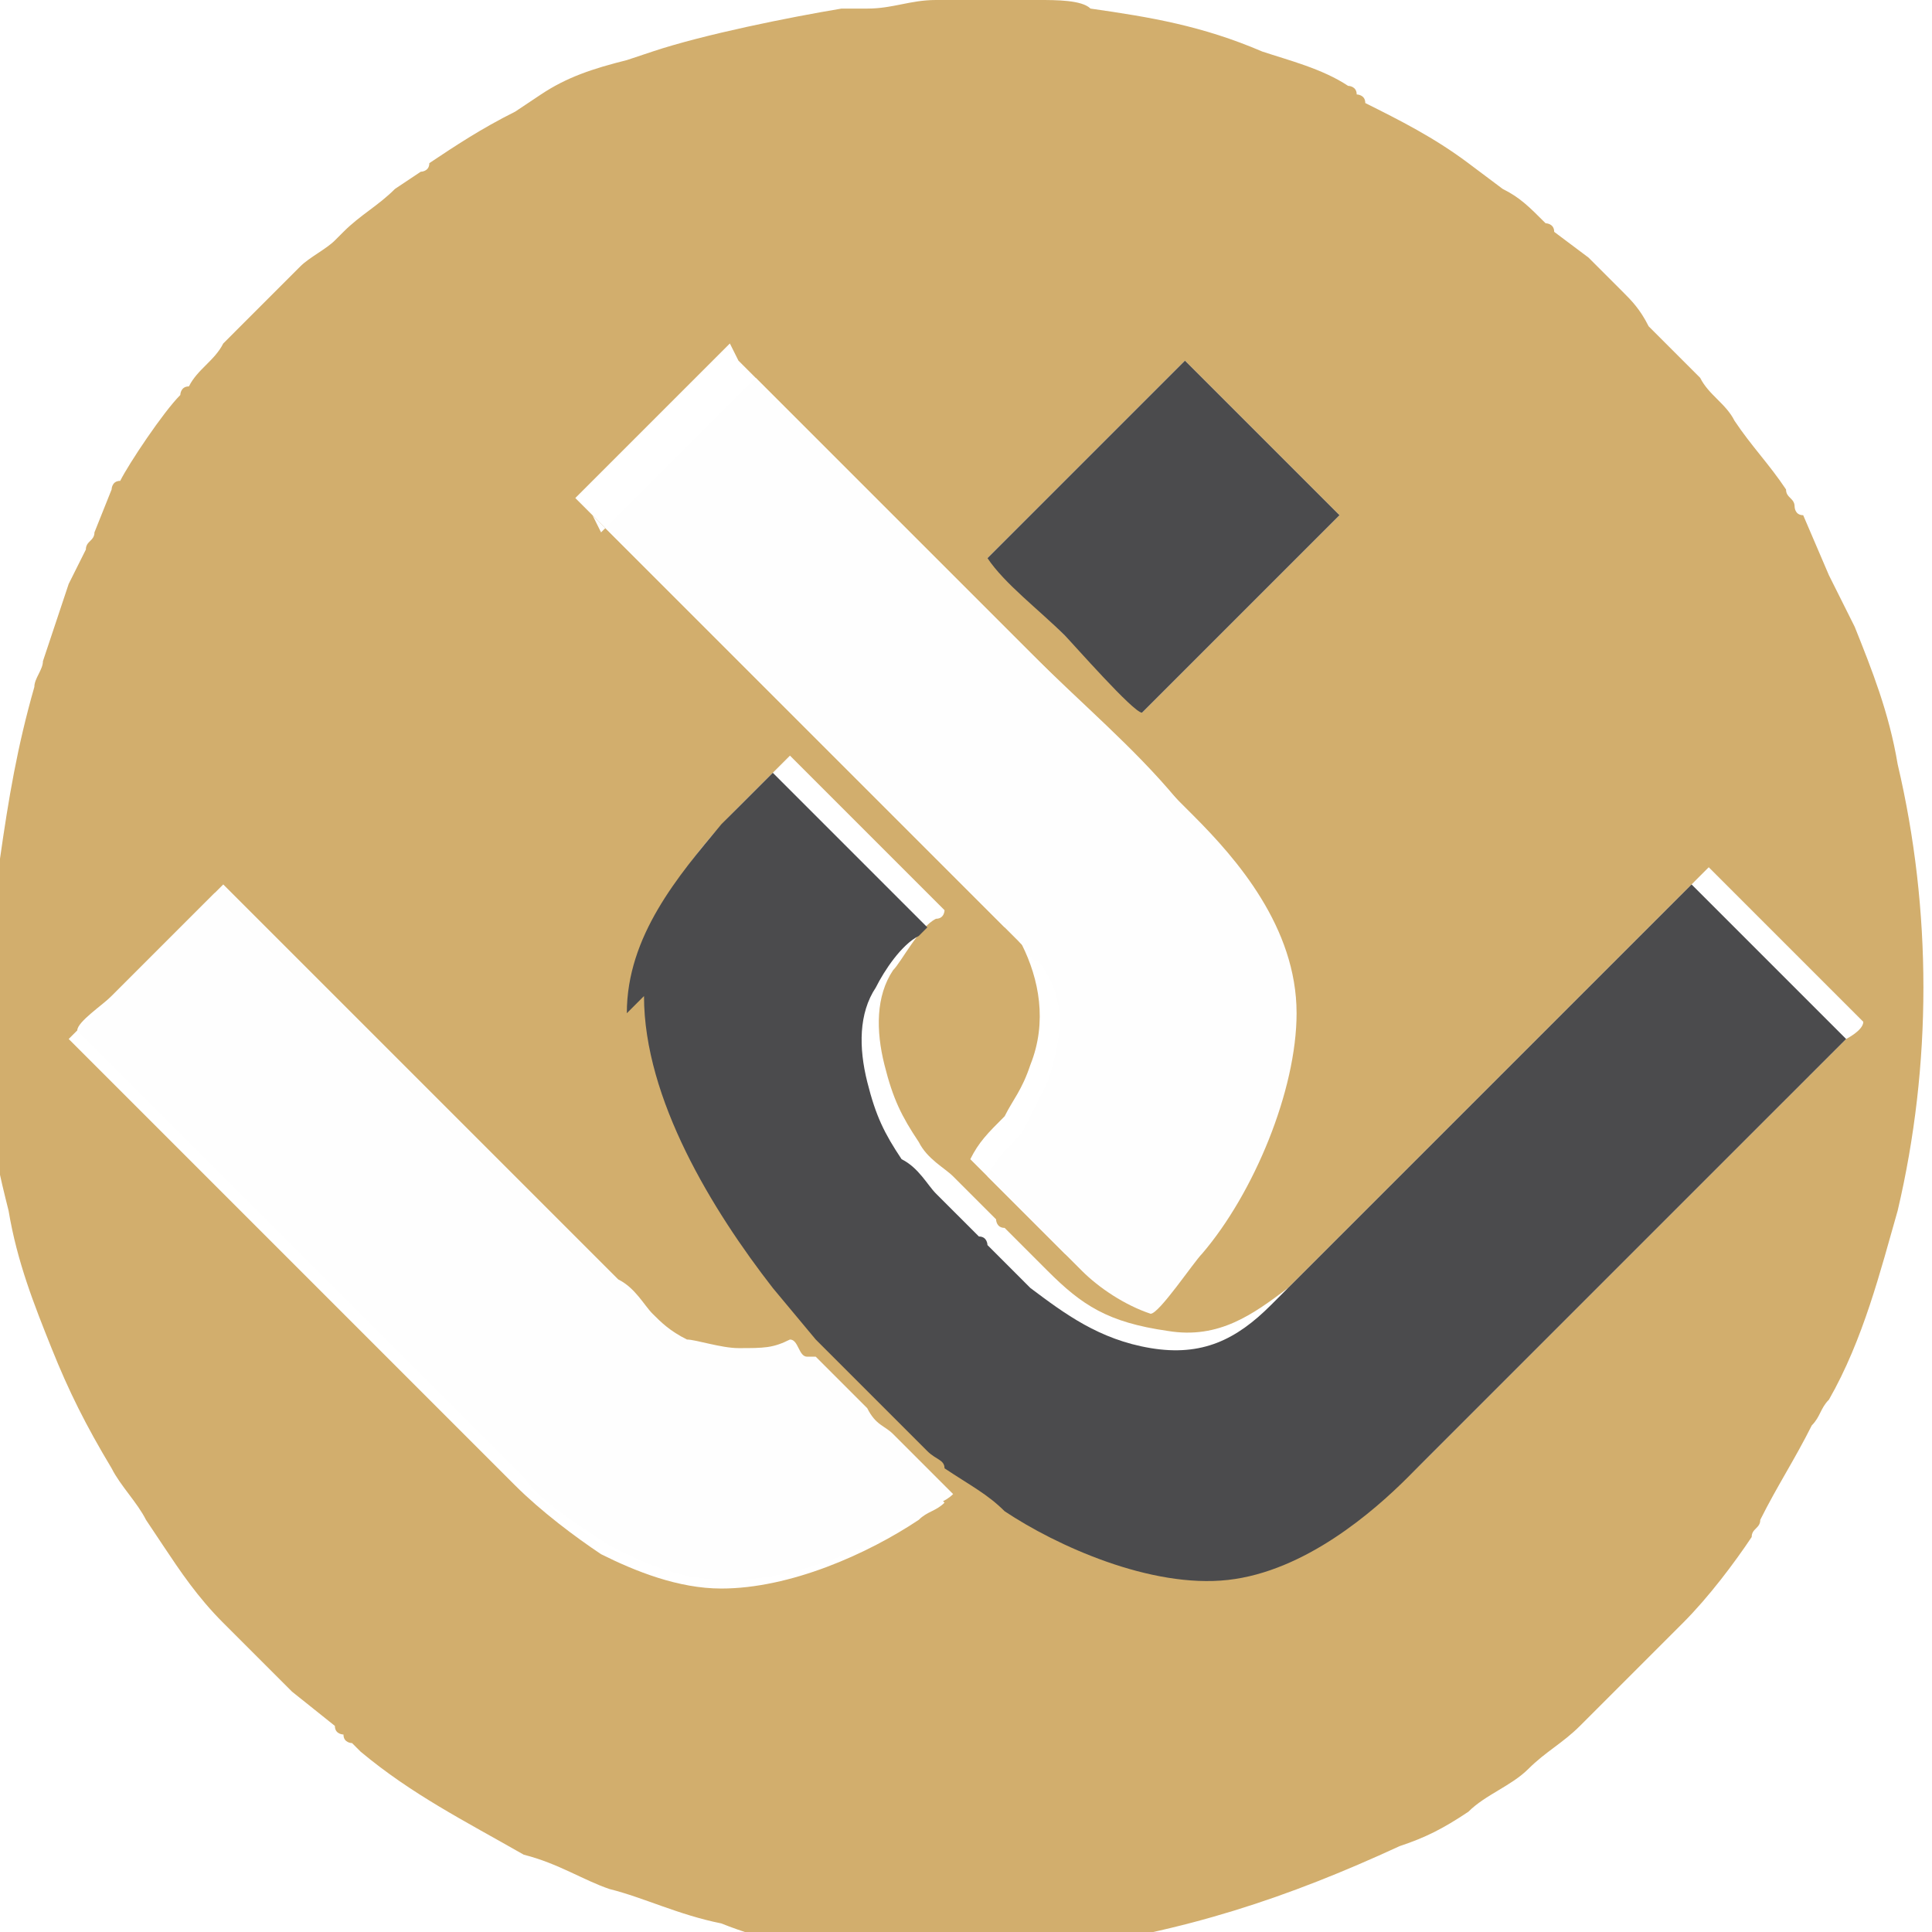
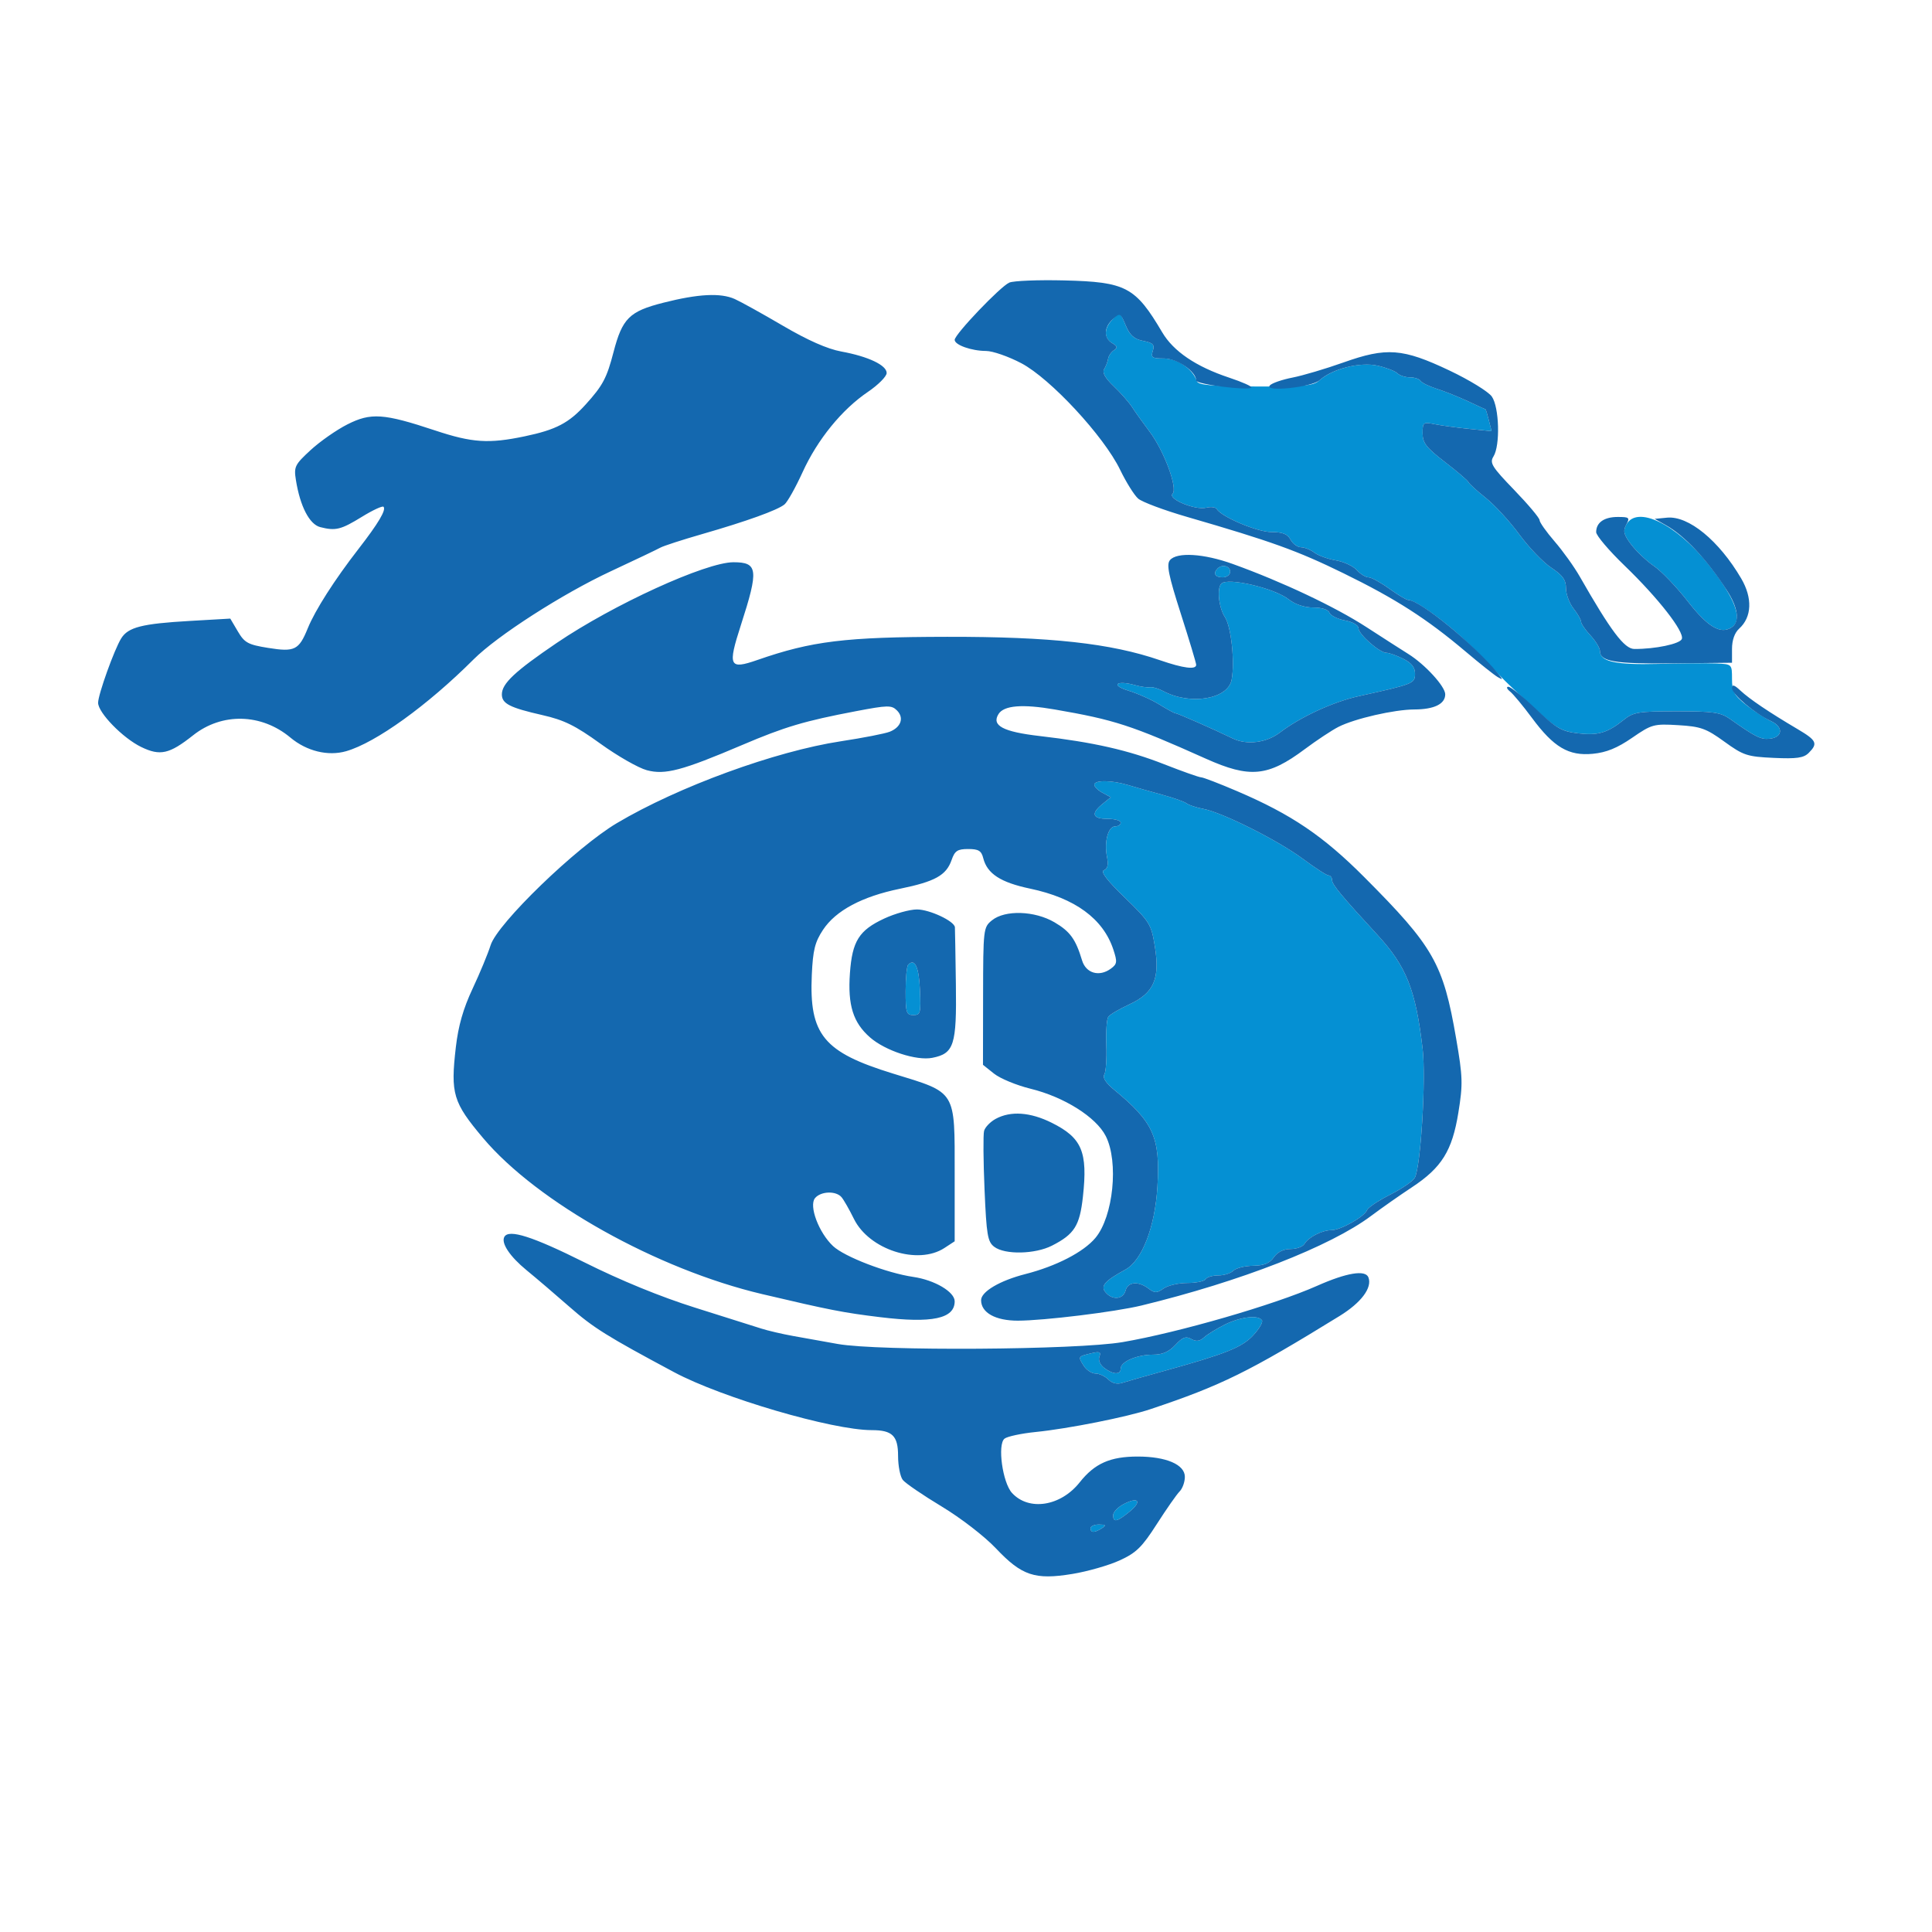
- <svg xmlns="http://www.w3.org/2000/svg" xml:space="preserve" width="3.532mm" height="3.532mm" version="1.1" style="shape-rendering:geometricPrecision; text-rendering:geometricPrecision; image-rendering:optimizeQuality; fill-rule:evenodd; clip-rule:evenodd" viewBox="0 0 2.25 2.25">
-   <defs>
-     <style type="text/css">
-    
-     .fil2 {fill:#FEFEFE}
-     .fil1 {fill:#4B4B4D}
-     .fil0 {fill:#D2AE6D}
-    
-   </style>
-   </defs>
-   <g id="Layer_x0020_1">
-     <path class="fil0" d="M0.09 1.2c0,-0.01 0.03,-0.03 0.04,-0.04l0.12 -0.12c0,0 0.01,0.01 0.01,0.01l0.07 0.07c0.13,0.13 0.26,0.25 0.38,0.38 0.01,0.01 0.02,0.03 0.04,0.04 0.01,0.01 0.02,0.02 0.04,0.03 0.02,0.01 0.04,0.01 0.06,0.01 0.03,0 0.04,-0.01 0.06,-0.01 0.01,0.01 0.02,0.02 0.02,0.02 0,0 0,0 0.01,0 0,0 0,0 0.01,0.01 0,0 0,0 0.01,0.01 0.01,0.02 0.03,0.03 0.04,0.04 0.01,0.01 0.02,0.02 0.03,0.03l0.07 0.07c-0.01,0.01 -0.02,0.01 -0.03,0.02 -0.06,0.04 -0.15,0.08 -0.23,0.08 -0.05,0 -0.1,-0.02 -0.14,-0.04 -0.03,-0.02 -0.07,-0.05 -0.1,-0.08 -0.01,-0.01 -0.01,-0.01 -0.02,-0.02l-0.41 -0.41c-0.01,-0.01 -0.08,-0.08 -0.09,-0.09zm1 -1.2l0.06 0c0.01,0 0.02,0 0.03,0 0.01,-0 0.02,0 0.03,0 0.02,0 0.05,0 0.06,0.01 0.07,0.01 0.13,0.02 0.2,0.05 0.03,0.01 0.07,0.02 0.1,0.04 0,0 0.01,0 0.01,0.01 0,0 0.01,0 0.01,0.01 0.04,0.02 0.08,0.04 0.12,0.07l0.04 0.03c0.02,0.01 0.03,0.02 0.05,0.04 0,0 0.01,0 0.01,0.01l0.04 0.03c0.01,0.01 0.04,0.04 0.04,0.04 0.01,0.01 0.02,0.02 0.03,0.04l0.06 0.06c0.01,0.02 0.03,0.03 0.04,0.05 0.02,0.03 0.04,0.05 0.06,0.08 0,0.01 0.01,0.01 0.01,0.02 0,0 0,0.01 0.01,0.01l0.03 0.07c0.01,0.02 0.02,0.04 0.03,0.06 0.02,0.05 0.04,0.1 0.05,0.16 0.04,0.17 0.04,0.35 -0,0.52 -0.02,0.07 -0.04,0.15 -0.08,0.22 -0.01,0.01 -0.01,0.02 -0.02,0.03 -0.02,0.04 -0.04,0.07 -0.06,0.11 -0,0.01 -0.01,0.01 -0.01,0.02 -0.02,0.03 -0.05,0.07 -0.08,0.1l-0.04 0.04c-0.02,0.02 -0.04,0.04 -0.06,0.06l-0.02 0.02c-0.02,0.02 -0.04,0.03 -0.06,0.05 -0.02,0.02 -0.05,0.03 -0.07,0.05 -0.03,0.02 -0.05,0.03 -0.08,0.04 -0.13,0.06 -0.25,0.1 -0.4,0.12 -0.03,0 -0.05,0.01 -0.08,0.01l-0.06 0c-0.03,0 -0.07,-0 -0.1,-0.01 -0.05,-0 -0.1,-0.01 -0.15,-0.03 -0.05,-0.01 -0.09,-0.03 -0.13,-0.04 -0.03,-0.01 -0.06,-0.03 -0.1,-0.04 -0.07,-0.04 -0.13,-0.07 -0.19,-0.12 -0,-0 -0.01,-0.01 -0.01,-0.01 -0,-0 -0.01,-0 -0.01,-0.01 -0,-0 -0.01,-0 -0.01,-0.01l-0.05 -0.04c-0,-0 -0.01,-0.01 -0.01,-0.01 -0.01,-0.01 -0.01,-0.01 -0.02,-0.02l-0.05 -0.05c-0.03,-0.03 -0.05,-0.06 -0.07,-0.09l-0.02 -0.03c-0.01,-0.02 -0.03,-0.04 -0.04,-0.06 -0.03,-0.05 -0.05,-0.09 -0.07,-0.14 -0.02,-0.05 -0.04,-0.1 -0.05,-0.16 -0.01,-0.04 -0.02,-0.08 -0.02,-0.12 -0,-0.01 -0,-0.02 -0,-0.03 -0,-0.01 -0,-0.02 -0,-0.03 -0,-0.02 -0,-0.05 -0,-0.07l0 -0.03c0,-0.05 0,-0.09 0.01,-0.13 0.01,-0.07 0.02,-0.13 0.04,-0.2 0,-0.01 0.01,-0.02 0.01,-0.03 0.01,-0.03 0.02,-0.06 0.03,-0.09l0.02 -0.04c0,-0.01 0.01,-0.01 0.01,-0.02l0.02 -0.05c0,-0 0,-0.01 0.01,-0.01 0.01,-0.02 0.05,-0.08 0.07,-0.1 0,-0 0,-0.01 0.01,-0.01 0.01,-0.02 0.03,-0.03 0.04,-0.05 0.02,-0.02 0.06,-0.06 0.08,-0.08l0.01 -0.01c0.01,-0.01 0.03,-0.02 0.04,-0.03l0.01 -0.01c0.02,-0.02 0.04,-0.03 0.06,-0.05l0.03 -0.02c0,-0 0.01,-0 0.01,-0.01 0.03,-0.02 0.06,-0.04 0.1,-0.06l0.03 -0.02c0.03,-0.02 0.06,-0.03 0.1,-0.04l0.03 -0.01c0.06,-0.02 0.16,-0.04 0.22,-0.05 0.01,-0 0.02,-0 0.03,-0 0.03,-0 0.05,-0.01 0.08,-0.01zm-0.34 1.16c0,-0.09 0.05,-0.16 0.11,-0.22l0.05 -0.05c0,-0 0.01,-0.01 0.01,-0.01l0.18 0.18c-0,0 -0,0.01 -0.01,0.01 -0.02,0.01 -0.04,0.05 -0.05,0.06 -0.02,0.03 -0.02,0.07 -0.01,0.11 0.01,0.04 0.02,0.06 0.04,0.09 0.01,0.02 0.03,0.03 0.04,0.04l0.02 0.02c0.01,0.01 0.02,0.02 0.03,0.03 0,0 0,0.01 0.01,0.01l0.05 0.05c0.04,0.04 0.07,0.06 0.14,0.07 0.06,0.01 0.1,-0.02 0.14,-0.05l0.47 -0.47c0,-0 0.01,-0.01 0.02,-0.02l0.18 0.18c-0,0.01 -0.02,0.02 -0.02,0.02l-0.32 0.32c-0.06,0.06 -0.11,0.11 -0.17,0.17 -0.04,0.04 -0.12,0.11 -0.21,0.12 -0.09,0.01 -0.2,-0.04 -0.26,-0.08 -0.03,-0.02 -0.05,-0.03 -0.07,-0.05 -0.01,-0.01 -0.02,-0.01 -0.02,-0.02 -0.02,-0.01 -0.03,-0.03 -0.04,-0.04l-0.02 -0.02c-0.01,-0.01 -0.02,-0.02 -0.03,-0.03 -0.01,-0.01 -0.01,-0.01 -0.02,-0.02l-0.02 -0.02 -0.05 -0.06c-0.07,-0.09 -0.15,-0.22 -0.15,-0.34zm0.63 -0.74l0.18 0.18 -0.23 0.23c-0,-0 -0.08,-0.08 -0.09,-0.09 -0.03,-0.03 -0.06,-0.06 -0.09,-0.09l0.23 -0.23zm-0.52 -0l0.17 0.17c0.06,0.06 0.11,0.11 0.17,0.17 0.06,0.06 0.12,0.11 0.17,0.17 0.04,0.05 0.12,0.13 0.12,0.23 0,0.09 -0.06,0.21 -0.11,0.28 -0.01,0.01 -0.05,0.07 -0.06,0.07 -0.03,-0.01 -0.05,-0.03 -0.08,-0.05 -0,-0 -0,-0 -0.01,-0.01l-0.05 -0.05c-0,-0 -0.01,-0.01 -0.01,-0.01 -0.01,-0.01 -0.03,-0.03 -0.04,-0.04 0.01,-0.02 0.02,-0.03 0.04,-0.05 0.01,-0.02 0.02,-0.03 0.03,-0.06 0.02,-0.05 0.01,-0.1 -0.01,-0.14 -0.01,-0.01 -0.01,-0.02 -0.02,-0.02l-0.5 -0.5 0.18 -0.18z" />
-     <path class="fil1" d="M0.75 1.16c0,0.12 0.08,0.25 0.15,0.34l0.05 0.06 0.02 0.02c0.01,0.01 0.01,0.01 0.02,0.02 0.01,0.01 0.02,0.02 0.03,0.03l0.02 0.02c0.01,0.01 0.03,0.03 0.04,0.04 0.01,0.01 0.02,0.01 0.02,0.02 0.03,0.02 0.05,0.03 0.07,0.05 0.06,0.04 0.17,0.09 0.26,0.08 0.09,-0.01 0.17,-0.08 0.21,-0.12 0.06,-0.06 0.11,-0.11 0.17,-0.17l0.32 -0.32c0.01,-0.01 0.02,-0.02 0.02,-0.02l-0.18 -0.18c-0,0 -0.01,0.01 -0.02,0.02l-0.47 0.47c-0.04,0.04 -0.08,0.06 -0.14,0.05 -0.06,-0.01 -0.1,-0.04 -0.14,-0.07l-0.05 -0.05c-0,-0 -0,-0.01 -0.01,-0.01 -0.01,-0.01 -0.02,-0.02 -0.03,-0.03l-0.02 -0.02c-0.01,-0.01 -0.02,-0.03 -0.04,-0.04 -0.02,-0.03 -0.03,-0.05 -0.04,-0.09 -0.01,-0.04 -0.01,-0.08 0.01,-0.11 0.01,-0.02 0.03,-0.05 0.05,-0.06 0,-0 0.01,-0.01 0.01,-0.01l-0.18 -0.18c-0,0 -0.01,0.01 -0.01,0.01l-0.05 0.05c-0.05,0.06 -0.11,0.13 -0.11,0.22z" />
-     <path class="fil2" d="M0.69 0.6l0.5 0.5c0.01,0.01 0.01,0.02 0.02,0.02 0.03,0.04 0.03,0.08 0.01,0.14 -0.01,0.02 -0.02,0.04 -0.03,0.06 -0.02,0.02 -0.03,0.03 -0.04,0.05 0.01,0.01 0.03,0.03 0.04,0.04 0,0 0.01,0.01 0.01,0.01l0.05 0.05c0,0 0,0 0.01,0.01 0.02,0.02 0.05,0.04 0.08,0.05 0.01,-0 0.05,-0.06 0.06,-0.07 0.06,-0.07 0.11,-0.19 0.11,-0.28 0,-0.1 -0.07,-0.18 -0.12,-0.23 -0.06,-0.06 -0.11,-0.11 -0.17,-0.17 -0.06,-0.06 -0.11,-0.11 -0.17,-0.17l-0.17 -0.17 -0.18 0.18z" />
-     <path class="fil2" d="M0.09 1.2c0.01,0.01 0.08,0.08 0.09,0.09l0.41 0.41c0.01,0.01 0.01,0.01 0.02,0.02 0.02,0.03 0.07,0.06 0.1,0.08 0.04,0.02 0.08,0.04 0.14,0.04 0.08,-0 0.17,-0.04 0.23,-0.08 0.01,-0.01 0.02,-0.01 0.03,-0.02l-0.07 -0.07c-0.01,-0.01 -0.02,-0.01 -0.03,-0.03 -0.01,-0.01 -0.02,-0.02 -0.04,-0.04 -0,-0 -0,-0 -0.01,-0.01 -0,-0 -0,-0 -0.01,-0.01 -0,-0 -0,-0 -0.01,-0 -0.01,-0 -0.01,-0.02 -0.02,-0.02 -0.02,0.01 -0.03,0.01 -0.06,0.01 -0.02,-0 -0.05,-0.01 -0.06,-0.01 -0.02,-0.01 -0.03,-0.02 -0.04,-0.03 -0.01,-0.01 -0.02,-0.03 -0.04,-0.04 -0.13,-0.13 -0.25,-0.25 -0.38,-0.38l-0.07 -0.07c-0,-0 -0.01,-0.01 -0.01,-0.01l-0.12 0.12c-0.01,0.01 -0.04,0.04 -0.04,0.04z" />
-     <path class="fil1" d="M1.15 0.65c0.02,0.03 0.06,0.06 0.09,0.09 0.01,0.01 0.08,0.09 0.09,0.09l0.23 -0.23 -0.18 -0.18 -0.23 0.23z" />
-   </g>
+ <svg xmlns="http://www.w3.org/2000/svg" width="512" height="512" viewBox="0 0 512 512" version="1.1">
+   <path d="M 294.655 84.829 C 292.511 87.197, 292.549 89.635, 294.750 90.932 C 296.137 91.750, 296.227 92.143, 295.184 92.832 C 294.459 93.309, 293.772 94.330, 293.655 95.100 C 293.539 95.870, 293.070 97.098, 292.614 97.830 C 292.055 98.724, 292.882 100.204, 295.142 102.353 C 296.989 104.109, 299.175 106.594, 300 107.875 C 300.825 109.155, 302.908 112.070, 304.629 114.352 C 308.499 119.483, 312.181 129.419, 310.745 130.855 C 309.376 132.224, 316.764 135.276, 319.677 134.545 C 320.887 134.241, 322.126 134.395, 322.430 134.887 C 323.742 137.009, 333.218 141, 336.946 141 C 339.906 141, 341.205 141.514, 342 143 C 342.589 144.100, 343.842 145.014, 344.785 145.032 C 345.728 145.049, 347.329 145.692, 348.342 146.459 C 349.355 147.227, 351.903 148.146, 354.003 148.501 C 356.103 148.855, 358.607 150.013, 359.566 151.073 C 360.525 152.133, 361.919 153, 362.664 153 C 363.408 153, 365.881 154.350, 368.159 156 C 370.436 157.650, 372.704 159, 373.198 159 C 375.481 159, 385.408 166.490, 391.313 172.668 C 398.987 180.696, 398.694 180.409, 406.851 187.907 C 412.335 192.949, 413.876 193.825, 418.146 194.331 C 423.507 194.966, 425.968 194.244, 430.323 190.759 C 432.876 188.716, 434.216 188.500, 444.364 188.500 C 453.972 188.500, 455.990 188.787, 458.417 190.500 C 465.282 195.346, 466.641 196.023, 468.991 195.769 C 472.463 195.394, 472.678 192.630, 469.353 191.115 C 467.854 190.432, 464.912 188.514, 462.814 186.853 C 459.559 184.275, 459 183.258, 459 179.916 C 459 176.003, 458.996 176, 454.750 175.823 C 452.413 175.726, 445.505 175.779, 439.401 175.939 C 428.093 176.238, 424 175.328, 424 172.516 C 424 171.739, 422.875 169.889, 421.500 168.405 C 420.125 166.922, 419 165.282, 419 164.762 C 419 164.241, 418.100 162.671, 417 161.273 C 415.900 159.874, 415 157.447, 415 155.879 C 415 153.675, 414.118 152.445, 411.112 150.455 C 408.973 149.040, 405.154 145.064, 402.625 141.619 C 400.097 138.175, 396.109 133.831, 393.764 131.965 C 391.419 130.100, 389.349 128.216, 389.164 127.779 C 388.979 127.342, 386.167 124.937, 382.914 122.434 C 377.979 118.636, 377 117.377, 377 114.828 C 377 111.915, 377.151 111.803, 380.250 112.422 C 382.038 112.779, 386.151 113.338, 389.391 113.666 L 395.282 114.261 394.560 111.382 C 394.163 109.799, 393.762 108.489, 393.669 108.470 C 393.576 108.451, 391.475 107.488, 389 106.329 C 386.525 105.169, 382.819 103.688, 380.764 103.038 C 378.709 102.387, 376.770 101.437, 376.455 100.927 C 376.140 100.417, 374.874 100, 373.641 100 C 372.408 100, 370.914 99.514, 370.321 98.921 C 369.727 98.327, 367.360 97.419, 365.060 96.902 C 360.427 95.861, 353.065 97.733, 349.640 100.822 C 348.064 102.244, 345.481 102.488, 332.698 102.423 C 320.888 102.363, 317.517 102.050, 317.160 100.980 C 316.097 97.791, 312.044 95, 308.478 95 C 305.314 95, 304.944 94.750, 305.503 92.989 C 306.030 91.331, 305.584 90.867, 302.958 90.342 C 300.574 89.865, 299.423 88.863, 298.374 86.352 C 296.737 82.436, 296.798 82.461, 294.655 84.829 M 430.966 139.064 C 430.059 140.759, 430.303 141.708, 432.331 144.367 C 433.690 146.149, 436.403 148.704, 438.361 150.045 C 440.318 151.386, 444.301 155.543, 447.210 159.281 C 452.568 166.165, 455.947 168.181, 458.905 166.257 C 461.993 164.247, 459.934 158.652, 452.781 149.619 C 444.272 138.872, 433.784 133.798, 430.966 139.064 M 322.667 150.667 C 321.399 151.934, 322.008 153, 324 153 C 325.111 153, 326 152.333, 326 151.500 C 326 149.978, 323.885 149.449, 322.667 150.667 M 323.667 154.667 C 322.434 155.899, 322.986 161.049, 324.618 163.540 C 326.286 166.086, 327.283 175.461, 326.386 180.166 C 325.402 185.327, 315.367 186.968, 308.239 183.134 C 306.995 182.465, 305.420 182.009, 304.739 182.122 C 304.057 182.234, 302.298 181.988, 300.829 181.574 C 295.914 180.191, 294.190 181.551, 299 183.018 C 301.475 183.772, 305.179 185.427, 307.230 186.695 C 309.282 187.963, 311.182 189, 311.453 189 C 311.988 189, 321.561 193.210, 326.686 195.699 C 330.410 197.508, 335.586 196.868, 339.149 194.160 C 344.657 189.972, 353.288 185.992, 360.144 184.479 C 374.613 181.284, 375 181.130, 375 178.533 C 375 176.855, 374.064 175.680, 371.846 174.573 C 370.112 173.708, 368.121 173, 367.423 173 C 365.593 173, 360 168.070, 360 166.456 C 360 165.681, 358.451 164.800, 356.420 164.419 C 354.451 164.050, 352.603 163.129, 352.313 162.374 C 351.996 161.546, 350.292 161, 348.028 161 C 345.693 161, 343.231 160.183, 341.529 158.844 C 337.729 155.855, 325.369 152.965, 323.667 154.667 M 290 207.965 C 290 208.495, 290.986 209.457, 292.190 210.102 L 294.380 211.274 292.190 213.047 C 289.029 215.606, 289.491 217, 293.500 217 C 295.425 217, 297 217.450, 297 218 C 297 218.550, 296.334 219, 295.519 219 C 293.669 219, 292.572 223.111, 293.365 227.075 C 293.783 229.165, 293.537 230.240, 292.556 230.617 C 291.586 230.989, 293.314 233.257, 298.099 237.892 C 304.700 244.287, 305.101 244.939, 306.045 250.799 C 307.432 259.413, 305.791 263.159, 299.316 266.158 C 296.667 267.385, 294.149 268.864, 293.720 269.444 C 293.291 270.025, 293.052 273.425, 293.188 277 C 293.325 280.575, 293.084 284.067, 292.653 284.760 C 292.148 285.572, 293.046 286.986, 295.185 288.742 C 305.702 297.381, 307.509 301.402, 306.731 314.442 C 306.089 325.191, 302.677 334.029, 298.227 336.466 C 292.739 339.472, 291.583 340.793, 292.974 342.469 C 294.765 344.627, 297.670 344.371, 298.290 342 C 298.898 339.674, 301.680 339.443, 304.387 341.492 C 306.025 342.732, 306.550 342.728, 308.360 341.461 C 309.507 340.657, 312.343 340, 314.663 340 C 316.984 340, 319.160 339.550, 319.500 339 C 319.840 338.450, 321.351 338, 322.859 338 C 324.367 338, 326.162 337.438, 326.850 336.750 C 327.537 336.063, 329.888 335.472, 332.074 335.437 C 334.984 335.392, 336.460 334.789, 337.581 333.187 C 338.557 331.794, 340.164 331, 342.007 331 C 343.598 331, 345.260 330.391, 345.700 329.646 C 346.766 327.841, 350.390 326, 352.877 326 C 355.281 326, 361.628 322.412, 362.294 320.677 C 362.554 319.999, 365.312 318.157, 368.422 316.584 C 371.533 315.010, 374.469 312.993, 374.946 312.101 C 376.526 309.149, 377.937 285.887, 377.014 278 C 375.174 262.263, 372.725 256.095, 364.985 247.699 C 355.540 237.453, 353.027 234.420, 353.014 233.250 C 353.006 232.563, 352.595 232, 352.099 232 C 351.604 232, 348.566 230.043, 345.349 227.651 C 338.735 222.733, 324.004 215.334, 318.895 214.363 C 317.028 214.009, 315.024 213.349, 314.443 212.897 C 313.861 212.445, 310.936 211.411, 307.943 210.599 C 304.949 209.787, 300.928 208.645, 299.007 208.061 C 294.648 206.737, 290 206.688, 290 207.965 M 240.688 255.646 C 240.309 256.024, 240 259.183, 240 262.667 C 240 268.380, 240.200 269, 242.046 269 C 243.932 269, 244.068 268.479, 243.796 262.330 C 243.525 256.213, 242.444 253.889, 240.688 255.646 M 324.587 351.032 C 322.435 352.106, 319.960 353.631, 319.087 354.422 C 317.931 355.467, 317.006 355.583, 315.691 354.847 C 314.261 354.047, 313.381 354.375, 311.489 356.417 C 309.794 358.247, 308.074 359, 305.595 359 C 301.327 359, 297 360.843, 297 362.661 C 297 364.387, 295.009 364.322, 292.625 362.516 C 291.533 361.690, 291 360.444, 291.348 359.536 C 291.833 358.273, 291.428 358.100, 289.223 358.628 C 285.644 359.487, 285.653 359.472, 287.171 361.903 C 287.892 363.056, 289.305 364, 290.312 364 C 291.319 364, 292.853 364.710, 293.721 365.578 C 294.725 366.583, 296.061 366.909, 297.399 366.478 C 298.555 366.105, 303.325 364.745, 308 363.455 C 324.721 358.841, 329.099 357.106, 332.082 353.913 C 333.683 352.199, 334.743 350.392, 334.437 349.898 C 333.517 348.409, 328.743 348.958, 324.587 351.032 M 297.746 398.625 C 296.236 399.416, 295 400.725, 295 401.532 C 295 403.547, 296.010 403.329, 299.358 400.590 C 302.727 397.834, 301.683 396.562, 297.746 398.625 M 289 405 C 289 406.253, 290.061 406.253, 292 405 C 293.213 404.216, 293.069 404.028, 291.250 404.015 C 290.012 404.007, 289 404.450, 289 405" stroke="none" fill="#0590d3" fill-rule="evenodd" />
+   <path d="M 267.471 74.891 C 265.103 75.919, 253 88.607, 253 90.061 C 253 91.418, 257.460 92.998, 261.315 93.008 C 263.067 93.012, 267.271 94.474, 270.658 96.258 C 278.377 100.322, 292.551 115.608, 296.846 124.500 C 298.440 127.800, 300.589 131.236, 301.622 132.135 C 302.655 133.034, 308.450 135.204, 314.500 136.959 C 336.966 143.474, 343.797 145.933, 356 151.902 C 369.865 158.684, 378.089 163.955, 388.398 172.669 C 392.192 175.876, 396.017 178.917, 396.898 179.427 C 398.338 180.260, 398.348 180.167, 397 178.506 C 390.836 170.912, 376.300 159, 373.198 159 C 372.704 159, 370.436 157.650, 368.159 156 C 365.881 154.350, 363.408 153, 362.664 153 C 361.919 153, 360.525 152.133, 359.566 151.073 C 358.607 150.013, 356.103 148.855, 354.003 148.501 C 351.903 148.146, 349.355 147.227, 348.342 146.459 C 347.329 145.692, 345.728 145.049, 344.785 145.032 C 343.842 145.014, 342.589 144.100, 342 143 C 341.205 141.514, 339.906 141, 336.946 141 C 333.218 141, 323.742 137.009, 322.430 134.887 C 322.126 134.395, 320.887 134.241, 319.677 134.545 C 316.764 135.276, 309.376 132.224, 310.745 130.855 C 312.181 129.419, 308.499 119.483, 304.629 114.352 C 302.908 112.070, 300.825 109.155, 300 107.875 C 299.175 106.594, 296.989 104.109, 295.142 102.353 C 292.882 100.204, 292.055 98.724, 292.614 97.830 C 293.070 97.098, 293.539 95.870, 293.655 95.100 C 293.772 94.330, 294.459 93.309, 295.184 92.832 C 296.227 92.143, 296.137 91.750, 294.750 90.932 C 292.442 89.572, 292.528 86.737, 294.943 84.551 C 296.823 82.851, 296.934 82.906, 298.331 86.249 C 299.423 88.864, 300.549 89.860, 302.958 90.342 C 305.584 90.867, 306.030 91.331, 305.503 92.989 C 304.944 94.750, 305.314 95, 308.478 95 C 311.969 95, 317 98.455, 317 100.853 C 317 101.842, 330.746 103.587, 331.623 102.710 C 331.901 102.433, 329.238 101.244, 325.705 100.068 C 316.936 97.150, 310.979 93.113, 308 88.070 C 300.882 76.019, 298.409 74.711, 282 74.313 C 275.125 74.146, 268.587 74.406, 267.471 74.891 M 175.745 80.235 C 166.795 82.508, 164.919 84.372, 162.592 93.306 C 160.796 100.203, 159.763 102.150, 155.243 107.153 C 150.763 112.112, 147.366 113.890, 139.049 115.630 C 129.500 117.628, 125.146 117.343, 115.307 114.075 C 101.669 109.546, 98.290 109.313, 92.057 112.471 C 89.176 113.931, 84.793 116.993, 82.316 119.276 C 78.122 123.142, 77.855 123.689, 78.421 127.229 C 79.532 134.182, 82.003 138.962, 84.862 139.692 C 88.939 140.733, 90.343 140.386, 95.918 136.956 C 98.768 135.202, 101.339 134.006, 101.631 134.298 C 102.414 135.081, 100.295 138.658, 95.019 145.458 C 88.656 153.660, 83.523 161.686, 81.563 166.500 C 79.208 172.285, 78.099 172.834, 71.055 171.699 C 65.719 170.840, 64.812 170.346, 63.034 167.333 L 61.029 163.935 50.265 164.556 C 37.623 165.284, 33.973 166.213, 32.127 169.169 C 30.291 172.108, 26 184.066, 26 186.243 C 26 188.880, 32.561 195.609, 37.432 197.967 C 42.449 200.396, 44.882 199.845, 51.183 194.855 C 58.829 188.800, 69.278 189.048, 76.963 195.469 C 81.278 199.074, 86.928 200.455, 91.731 199.077 C 99.585 196.825, 113.299 186.945, 125.500 174.749 C 131.801 168.452, 149.076 157.353, 161.830 151.410 C 168.248 148.419, 174.175 145.594, 175 145.133 C 175.825 144.672, 180.775 143.065, 186 141.561 C 197.877 138.144, 206.049 135.201, 207.903 133.675 C 208.688 133.029, 210.846 129.179, 212.699 125.119 C 216.653 116.459, 223.102 108.535, 230.012 103.848 C 232.727 102.007, 234.960 99.764, 234.974 98.864 C 235.007 96.793, 230.098 94.463, 222.952 93.157 C 219.266 92.483, 214.065 90.185, 207.452 86.309 C 201.979 83.100, 196.241 79.918, 194.703 79.237 C 190.923 77.565, 185.035 77.875, 175.745 80.235 M 356 96.067 C 351.325 97.730, 345.266 99.527, 342.535 100.060 C 339.804 100.593, 337.104 101.522, 336.535 102.124 C 334.784 103.974, 347.628 102.646, 349.713 100.761 C 353.066 97.729, 360.462 95.869, 365.060 96.902 C 367.360 97.419, 369.727 98.327, 370.321 98.921 C 370.914 99.514, 372.408 100, 373.641 100 C 374.874 100, 376.140 100.417, 376.455 100.927 C 376.770 101.437, 378.709 102.387, 380.764 103.038 C 382.819 103.688, 386.525 105.169, 389 106.329 C 391.475 107.488, 393.576 108.451, 393.669 108.470 C 393.762 108.489, 394.163 109.799, 394.560 111.382 L 395.282 114.261 389.391 113.666 C 386.151 113.338, 382.038 112.779, 380.250 112.422 C 377.151 111.803, 377 111.915, 377 114.828 C 377 117.377, 377.979 118.636, 382.914 122.434 C 386.167 124.937, 388.979 127.342, 389.164 127.779 C 389.349 128.216, 391.419 130.100, 393.764 131.965 C 396.109 133.831, 400.097 138.175, 402.625 141.619 C 405.154 145.064, 408.973 149.040, 411.112 150.455 C 414.118 152.445, 415 153.675, 415 155.879 C 415 157.447, 415.900 159.874, 417 161.273 C 418.100 162.671, 419 164.241, 419 164.762 C 419 165.282, 420.125 166.922, 421.500 168.405 C 422.875 169.889, 424 171.739, 424 172.516 C 424 175.312, 427.854 175.964, 443.401 175.798 L 459 175.632 459 171.971 C 459 169.644, 459.692 167.683, 460.901 166.590 C 464.267 163.544, 464.473 158.483, 461.442 153.311 C 455.552 143.260, 447.471 136.635, 441.776 137.187 L 438.500 137.505 441.500 139.196 C 446.480 142.003, 452.221 148.138, 457.616 156.420 C 460.630 161.046, 461.124 164.813, 458.905 166.257 C 455.947 168.181, 452.568 166.165, 447.210 159.281 C 444.301 155.543, 440.318 151.386, 438.361 150.045 C 436.403 148.704, 433.690 146.149, 432.331 144.367 C 430.303 141.708, 430.059 140.759, 430.966 139.064 C 431.979 137.170, 431.795 137, 428.735 137 C 425.107 137, 423 138.477, 423 141.021 C 423 141.913, 426.381 145.900, 430.514 149.883 C 439.436 158.480, 446.429 167.440, 445.700 169.340 C 445.200 170.643, 438.654 172.018, 433.110 171.984 C 430.473 171.968, 426.890 167.212, 418.651 152.788 C 417.171 150.196, 414.169 146.006, 411.980 143.477 C 409.791 140.948, 408 138.412, 408 137.842 C 408 137.272, 404.980 133.678, 401.289 129.855 C 395.347 123.700, 394.718 122.682, 395.789 120.965 C 397.605 118.059, 397.323 107.906, 395.349 105.087 C 394.440 103.791, 389.378 100.682, 384.099 98.179 C 371.708 92.305, 367.469 91.987, 356 96.067 M 310.044 148.447 C 309.088 149.599, 309.673 152.482, 312.922 162.620 C 315.165 169.619, 317 175.718, 317 176.173 C 317 177.539, 313.654 177.118, 307.407 174.965 C 294.378 170.477, 278.405 168.720, 251 168.762 C 223.977 168.803, 215.160 169.880, 200.704 174.908 C 193.234 177.506, 192.808 176.601, 196.345 165.653 C 201.102 150.932, 200.873 149, 194.371 149 C 187.064 149, 162.546 160.201, 147.500 170.413 C 136.458 177.908, 133 181.153, 133 184.021 C 133 186.479, 135.080 187.539, 143.784 189.519 C 149.490 190.817, 152.478 192.290, 159.098 197.071 C 163.621 200.337, 169.160 203.505, 171.407 204.110 C 176.240 205.411, 180.721 204.227, 196.685 197.430 C 208.021 192.604, 213.177 191.071, 226.815 188.475 C 235.284 186.862, 236.273 186.844, 237.702 188.273 C 239.648 190.219, 238.794 192.725, 235.778 193.920 C 234.525 194.416, 228.721 195.549, 222.881 196.437 C 205.452 199.088, 179.760 208.472, 163.488 218.131 C 152.714 224.526, 131.814 244.735, 130.013 250.500 C 129.325 252.700, 127.180 257.875, 125.245 262 C 122.761 267.297, 121.457 271.850, 120.803 277.500 C 119.373 289.872, 120.046 292.123, 128.004 301.573 C 142.349 318.609, 174.132 336.382, 202 342.954 C 219.880 347.170, 223.512 347.880, 233.276 349.066 C 247.025 350.736, 253 349.463, 253 344.863 C 253 342.354, 247.685 339.221, 242.033 338.396 C 235.004 337.371, 223.791 333.062, 220.768 330.224 C 216.985 326.674, 214.305 319.542, 215.991 317.511 C 217.511 315.680, 221.516 315.530, 223 317.250 C 223.594 317.938, 225.074 320.525, 226.290 323 C 230.308 331.182, 243.237 335.344, 250.291 330.727 L 253 328.954 253 311.033 C 253 288.760, 253.580 289.703, 236.696 284.521 C 218.245 278.857, 214.415 274.204, 215.137 258.329 C 215.435 251.782, 215.967 249.648, 218.108 246.413 C 221.493 241.298, 228.441 237.590, 238.500 235.528 C 247.797 233.623, 250.765 231.974, 252.176 227.926 C 253.032 225.469, 253.738 225, 256.579 225 C 259.318 225, 260.077 225.458, 260.566 227.405 C 261.603 231.539, 265.151 233.849, 272.996 235.499 C 284.878 237.999, 292.349 243.468, 295.047 251.641 C 296.131 254.928, 296.059 255.484, 294.383 256.709 C 291.309 258.957, 287.785 257.937, 286.754 254.500 C 285.073 248.898, 283.581 246.839, 279.449 244.417 C 274.206 241.345, 266.340 241.094, 262.888 243.890 C 260.600 245.742, 260.554 246.134, 260.527 263.984 L 260.500 282.189 263.440 284.533 C 265.056 285.822, 269.409 287.620, 273.113 288.528 C 281.994 290.704, 290.466 296.033, 293.028 301.055 C 296.515 307.890, 295.037 322.425, 290.281 328.078 C 287.122 331.832, 279.900 335.556, 271.735 337.642 C 264.963 339.371, 260 342.300, 260 344.568 C 260 347.878, 263.815 350, 269.750 349.991 C 276.655 349.980, 295.542 347.663, 302.500 345.974 C 328.788 339.589, 352.556 330.314, 363.370 322.218 C 366.192 320.106, 371.030 316.713, 374.123 314.676 C 382.068 309.446, 384.837 305.004, 386.482 294.854 C 387.707 287.291, 387.652 285.432, 385.894 275.223 C 382.468 255.332, 379.950 250.909, 361.533 232.436 C 350.653 221.522, 342.229 215.825, 327.892 209.686 C 323.158 207.659, 318.848 206, 318.314 206 C 317.781 206, 313.371 204.440, 308.515 202.534 C 299.012 198.803, 289.727 196.698, 275.547 195.058 C 265.803 193.931, 262.708 192.282, 264.618 189.231 C 266.054 186.938, 270.952 186.538, 279.500 188.016 C 295.400 190.765, 299.764 192.186, 319.557 201.056 C 331.220 206.283, 336.019 205.824, 345.757 198.552 C 348.916 196.193, 352.940 193.529, 354.700 192.632 C 358.993 190.443, 369.493 188.033, 374.816 188.015 C 380.086 187.997, 383 186.567, 383 183.998 C 383 181.919, 377.645 176.068, 373.220 173.313 C 371.724 172.382, 366.729 169.176, 362.120 166.190 C 353.793 160.794, 339.813 154.190, 326.722 149.468 C 319.015 146.688, 311.867 146.250, 310.044 148.447 M 322.667 150.667 C 321.399 151.934, 322.008 153, 324 153 C 325.111 153, 326 152.333, 326 151.500 C 326 149.978, 323.885 149.449, 322.667 150.667 M 323.667 154.667 C 322.434 155.899, 322.986 161.049, 324.618 163.540 C 326.286 166.086, 327.283 175.461, 326.386 180.166 C 325.402 185.327, 315.367 186.968, 308.239 183.134 C 306.995 182.465, 305.420 182.009, 304.739 182.122 C 304.057 182.234, 302.298 181.988, 300.829 181.574 C 295.914 180.191, 294.190 181.551, 299 183.018 C 301.475 183.772, 305.179 185.427, 307.230 186.695 C 309.282 187.963, 311.182 189, 311.453 189 C 311.988 189, 321.561 193.210, 326.686 195.699 C 330.410 197.508, 335.586 196.868, 339.149 194.160 C 344.657 189.972, 353.288 185.992, 360.144 184.479 C 374.613 181.284, 375 181.130, 375 178.533 C 375 176.855, 374.064 175.680, 371.846 174.573 C 370.112 173.708, 368.121 173, 367.423 173 C 365.593 173, 360 168.070, 360 166.456 C 360 165.681, 358.451 164.800, 356.420 164.419 C 354.451 164.050, 352.603 163.129, 352.313 162.374 C 351.996 161.546, 350.292 161, 348.028 161 C 345.693 161, 343.231 160.183, 341.529 158.844 C 337.729 155.855, 325.369 152.965, 323.667 154.667 M 459 182.377 C 459 184.003, 465.166 189.207, 469.353 191.115 C 472.678 192.630, 472.463 195.394, 468.991 195.769 C 466.641 196.023, 465.282 195.346, 458.417 190.500 C 455.990 188.787, 453.972 188.500, 444.364 188.500 C 434.216 188.500, 432.876 188.716, 430.323 190.759 C 425.968 194.244, 423.507 194.966, 418.146 194.331 C 413.832 193.820, 412.415 192.996, 407.030 187.873 C 403.636 184.643, 400.354 182, 399.738 182 C 399.122 182, 399.317 182.563, 400.172 183.250 C 401.027 183.938, 403.638 187.081, 405.973 190.236 C 411.752 198.043, 415.705 200.379, 422.097 199.765 C 425.699 199.419, 428.566 198.254, 432.521 195.530 C 437.743 191.933, 438.265 191.790, 444.738 192.176 C 450.710 192.533, 452.139 193.042, 456.967 196.540 C 462.013 200.195, 463.021 200.527, 470.047 200.848 C 476.149 201.127, 477.992 200.865, 479.330 199.527 C 481.824 197.033, 481.440 196.210, 476.385 193.225 C 468.873 188.790, 463.647 185.268, 461.250 183.026 C 459.578 181.463, 459 181.296, 459 182.377 M 290 207.965 C 290 208.495, 290.986 209.457, 292.190 210.102 L 294.380 211.274 292.190 213.047 C 289.029 215.606, 289.491 217, 293.500 217 C 295.425 217, 297 217.450, 297 218 C 297 218.550, 296.334 219, 295.519 219 C 293.669 219, 292.572 223.111, 293.365 227.075 C 293.783 229.165, 293.537 230.240, 292.556 230.617 C 291.586 230.989, 293.314 233.257, 298.099 237.892 C 304.700 244.287, 305.101 244.939, 306.045 250.799 C 307.432 259.413, 305.791 263.159, 299.316 266.158 C 296.667 267.385, 294.149 268.864, 293.720 269.444 C 293.291 270.025, 293.052 273.425, 293.188 277 C 293.325 280.575, 293.084 284.067, 292.653 284.760 C 292.148 285.572, 293.046 286.986, 295.185 288.742 C 305.702 297.381, 307.509 301.402, 306.731 314.442 C 306.089 325.191, 302.677 334.029, 298.227 336.466 C 292.739 339.472, 291.583 340.793, 292.974 342.469 C 294.765 344.627, 297.670 344.371, 298.290 342 C 298.898 339.674, 301.680 339.443, 304.387 341.492 C 306.025 342.732, 306.550 342.728, 308.360 341.461 C 309.507 340.657, 312.343 340, 314.663 340 C 316.984 340, 319.160 339.550, 319.500 339 C 319.840 338.450, 321.351 338, 322.859 338 C 324.367 338, 326.162 337.438, 326.850 336.750 C 327.537 336.063, 329.888 335.472, 332.074 335.437 C 334.984 335.392, 336.460 334.789, 337.581 333.187 C 338.557 331.794, 340.164 331, 342.007 331 C 343.598 331, 345.260 330.391, 345.700 329.646 C 346.766 327.841, 350.390 326, 352.877 326 C 355.281 326, 361.628 322.412, 362.294 320.677 C 362.554 319.999, 365.312 318.157, 368.422 316.584 C 371.533 315.010, 374.469 312.993, 374.946 312.101 C 376.526 309.149, 377.937 285.887, 377.014 278 C 375.174 262.263, 372.725 256.095, 364.985 247.699 C 355.540 237.453, 353.027 234.420, 353.014 233.250 C 353.006 232.563, 352.595 232, 352.099 232 C 351.604 232, 348.566 230.043, 345.349 227.651 C 338.735 222.733, 324.004 215.334, 318.895 214.363 C 317.028 214.009, 315.024 213.349, 314.443 212.897 C 313.861 212.445, 310.936 211.411, 307.943 210.599 C 304.949 209.787, 300.928 208.645, 299.007 208.061 C 294.648 206.737, 290 206.688, 290 207.965 M 234.326 243.428 C 227.647 246.538, 225.847 249.403, 225.240 257.890 C 224.633 266.367, 226.071 270.978, 230.547 274.907 C 234.582 278.450, 242.885 281.173, 247.089 280.332 C 252.834 279.183, 253.541 276.980, 253.319 260.921 C 253.209 252.989, 253.093 246.156, 253.060 245.735 C 252.932 244.107, 246.329 241.008, 243 241.014 C 241.075 241.017, 237.172 242.104, 234.326 243.428 M 240.688 255.646 C 240.309 256.024, 240 259.183, 240 262.667 C 240 268.380, 240.200 269, 242.046 269 C 243.932 269, 244.068 268.479, 243.796 262.330 C 243.525 256.213, 242.444 253.889, 240.688 255.646 M 263.875 296.506 C 262.432 297.291, 261.042 298.735, 260.787 299.716 C 260.532 300.697, 260.588 307.669, 260.912 315.209 C 261.433 327.353, 261.728 329.090, 263.500 330.427 C 266.320 332.555, 274.320 332.388, 278.790 330.106 C 284.730 327.075, 286.139 324.843, 286.986 317.125 C 288.292 305.231, 286.734 301.541, 278.720 297.548 C 273.038 294.716, 267.840 294.352, 263.875 296.506 M 133.676 327.750 C 132.712 329.388, 135.086 332.968, 139.570 336.639 C 142.164 338.763, 147.259 343.111, 150.893 346.303 C 157.249 351.885, 160.806 354.108, 178.658 363.653 C 191.310 370.417, 220.587 379, 231.008 379 C 236.478 379, 238 380.490, 238 385.844 C 238 388.470, 238.563 391.329, 239.250 392.199 C 239.938 393.069, 244.567 396.231, 249.538 399.226 C 254.614 402.284, 260.925 407.155, 263.937 410.340 C 270.791 417.587, 274.261 418.744, 284.225 417.104 C 288.226 416.446, 293.844 414.836, 296.709 413.528 C 301.121 411.512, 302.629 410.039, 306.568 403.893 C 309.126 399.903, 311.844 396.013, 312.609 395.248 C 313.374 394.483, 314 392.741, 314 391.378 C 314 388.126, 309.058 386, 301.500 386 C 294.208 386, 290.094 387.830, 286.126 392.841 C 281.087 399.203, 272.644 400.520, 268.186 395.639 C 265.686 392.902, 264.293 382.826, 266.199 381.263 C 266.914 380.677, 270.650 379.878, 274.500 379.489 C 283.112 378.619, 298.664 375.525, 304.877 373.446 C 323.675 367.158, 330.931 363.583, 355 348.753 C 360.748 345.212, 363.699 341.263, 362.646 338.520 C 361.854 336.457, 356.871 337.278, 349.029 340.763 C 337.728 345.785, 312.318 353.138, 297.500 355.674 C 285.352 357.753, 232.788 358.095, 222 356.165 C 218.425 355.525, 213.128 354.577, 210.228 354.058 C 207.328 353.538, 203.503 352.647, 201.728 352.076 C 199.953 351.506, 192.073 349.018, 184.218 346.548 C 175.065 343.670, 164.523 339.354, 154.862 334.529 C 141.177 327.694, 134.893 325.683, 133.676 327.750 M 324.587 351.032 C 322.435 352.106, 319.960 353.631, 319.087 354.422 C 317.931 355.467, 317.006 355.583, 315.691 354.847 C 314.261 354.047, 313.381 354.375, 311.489 356.417 C 309.794 358.247, 308.074 359, 305.595 359 C 301.327 359, 297 360.843, 297 362.661 C 297 364.387, 295.009 364.322, 292.625 362.516 C 291.533 361.690, 291 360.444, 291.348 359.536 C 291.833 358.273, 291.428 358.100, 289.223 358.628 C 285.644 359.487, 285.653 359.472, 287.171 361.903 C 287.892 363.056, 289.305 364, 290.312 364 C 291.319 364, 292.853 364.710, 293.721 365.578 C 294.725 366.583, 296.061 366.909, 297.399 366.478 C 298.555 366.105, 303.325 364.745, 308 363.455 C 324.721 358.841, 329.099 357.106, 332.082 353.913 C 333.683 352.199, 334.743 350.392, 334.437 349.898 C 333.517 348.409, 328.743 348.958, 324.587 351.032 M 297.746 398.625 C 296.236 399.416, 295 400.725, 295 401.532 C 295 403.547, 296.010 403.329, 299.358 400.590 C 302.727 397.834, 301.683 396.562, 297.746 398.625 M 289 405 C 289 406.253, 290.061 406.253, 292 405 C 293.213 404.216, 293.069 404.028, 291.250 404.015 C 290.012 404.007, 289 404.450, 289 405" stroke="none" fill="#1468af" fill-rule="evenodd" />
</svg>
